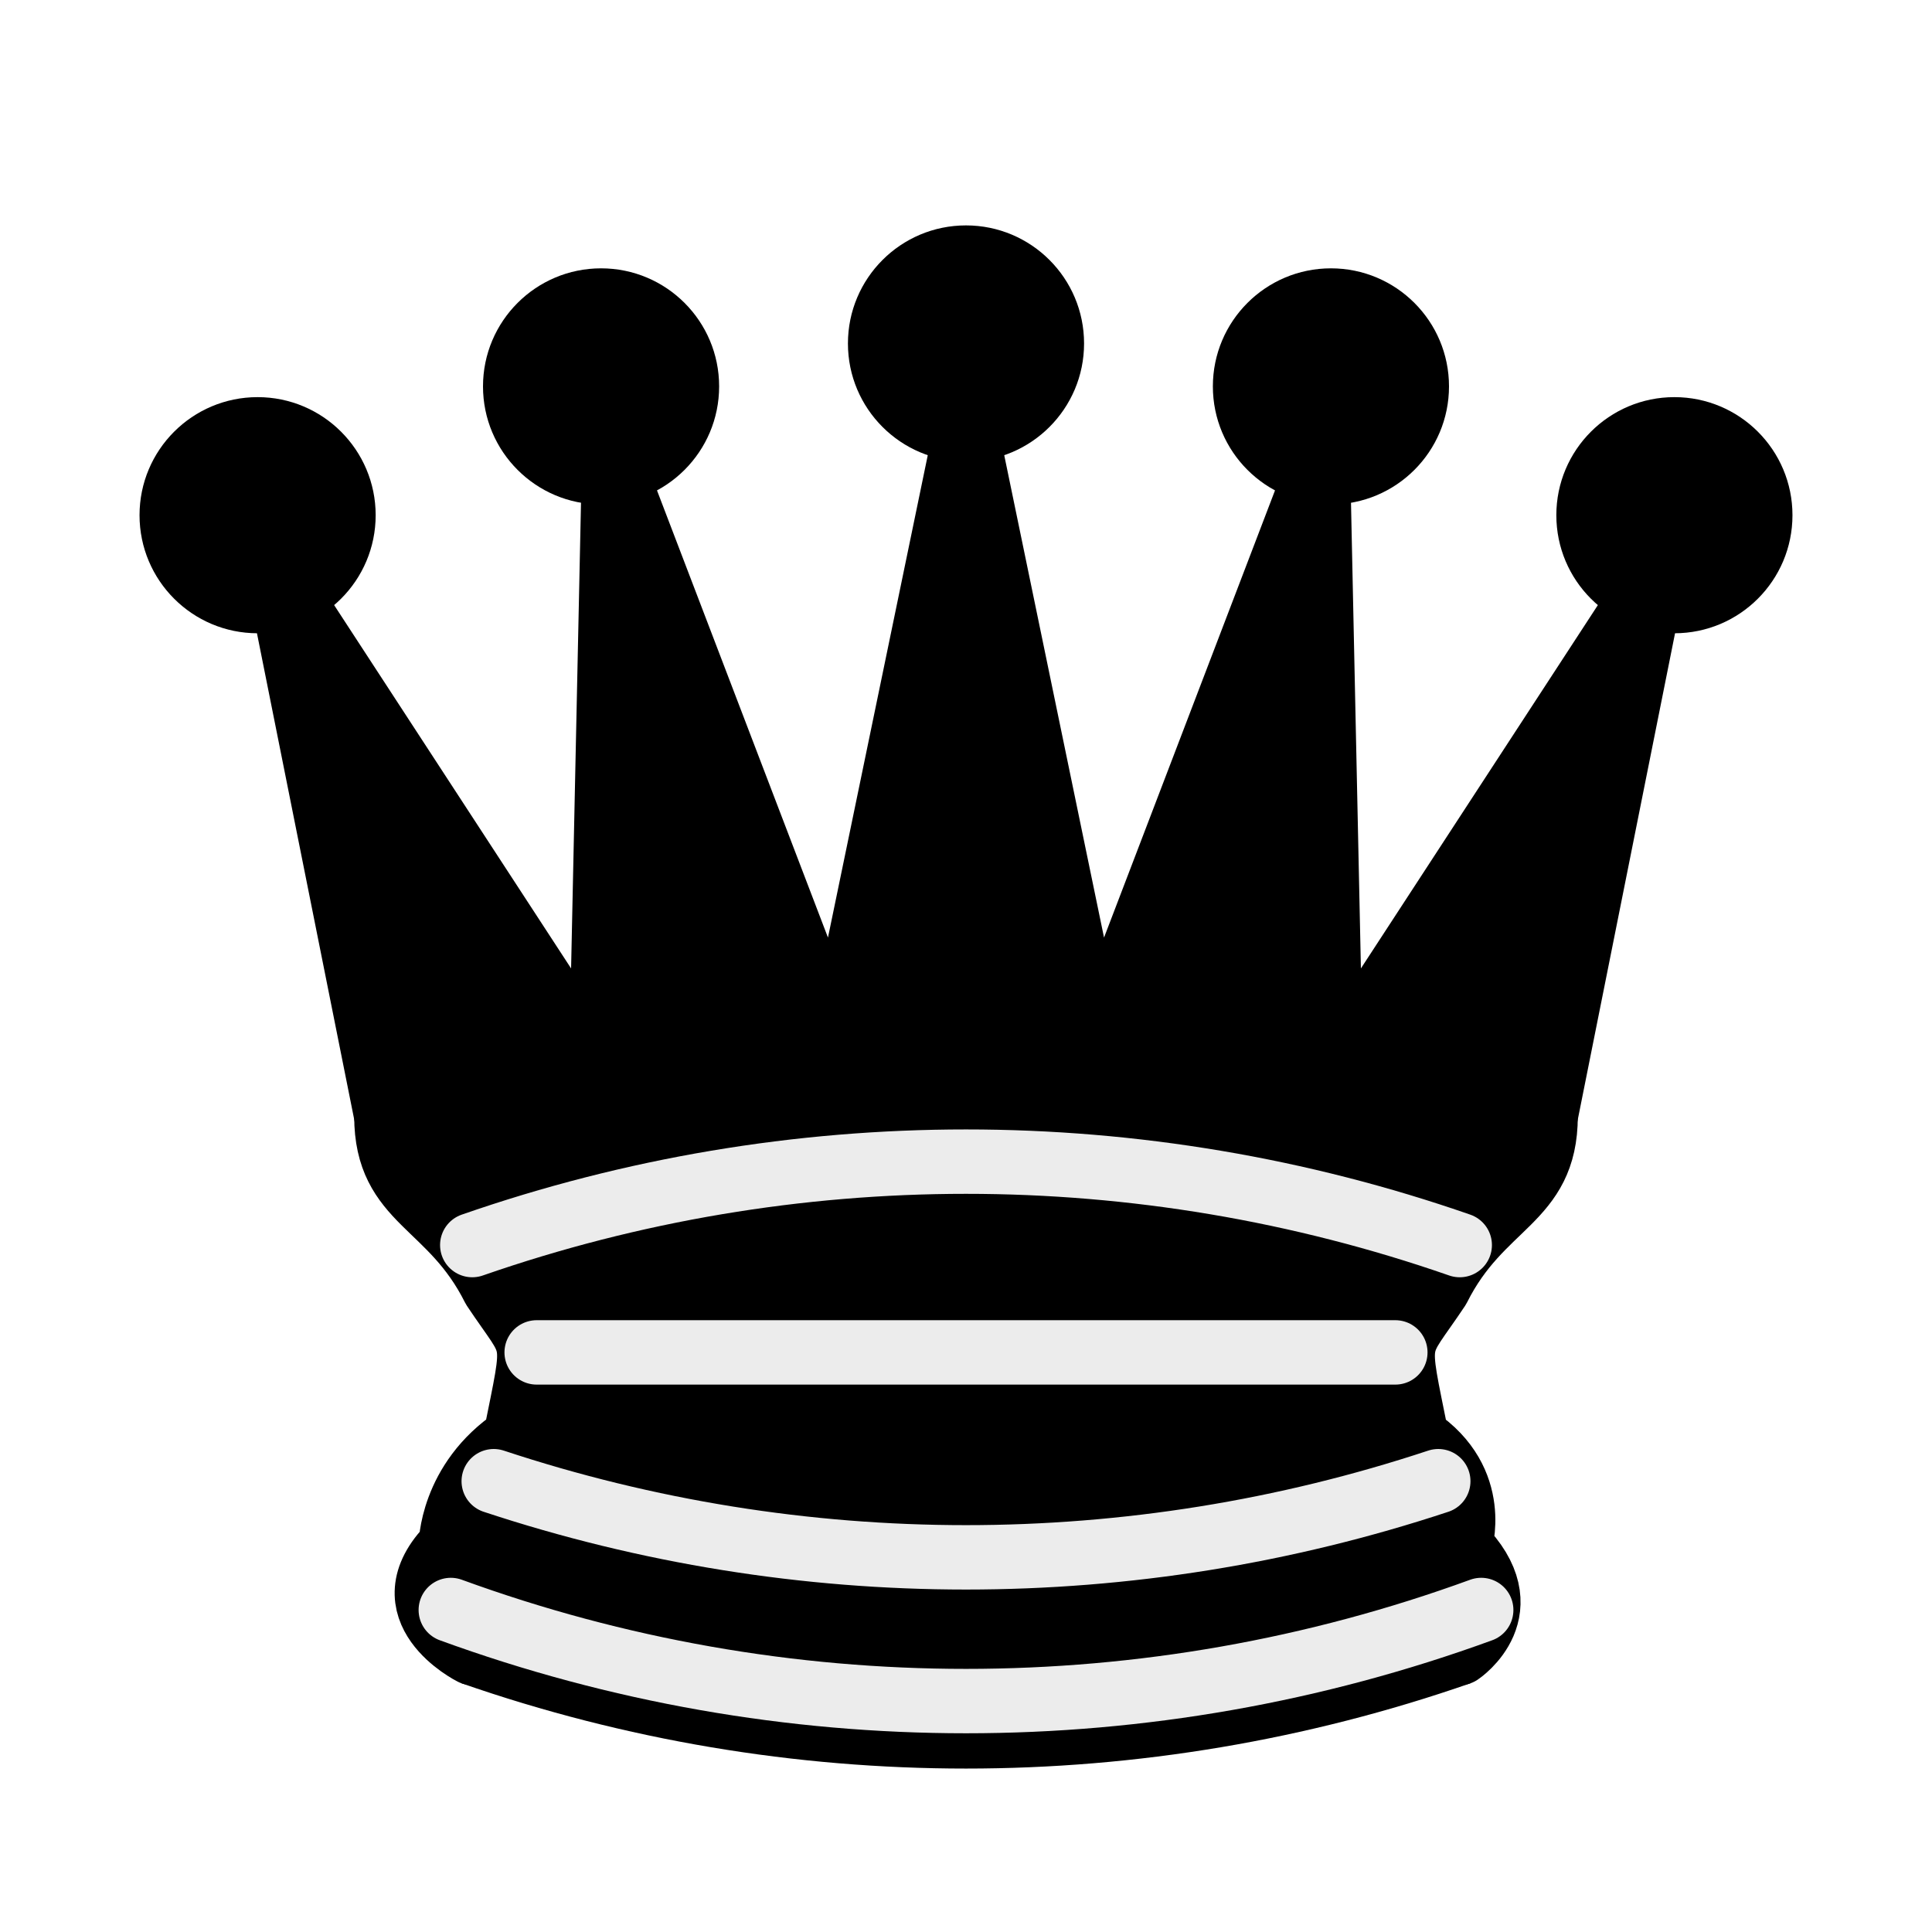
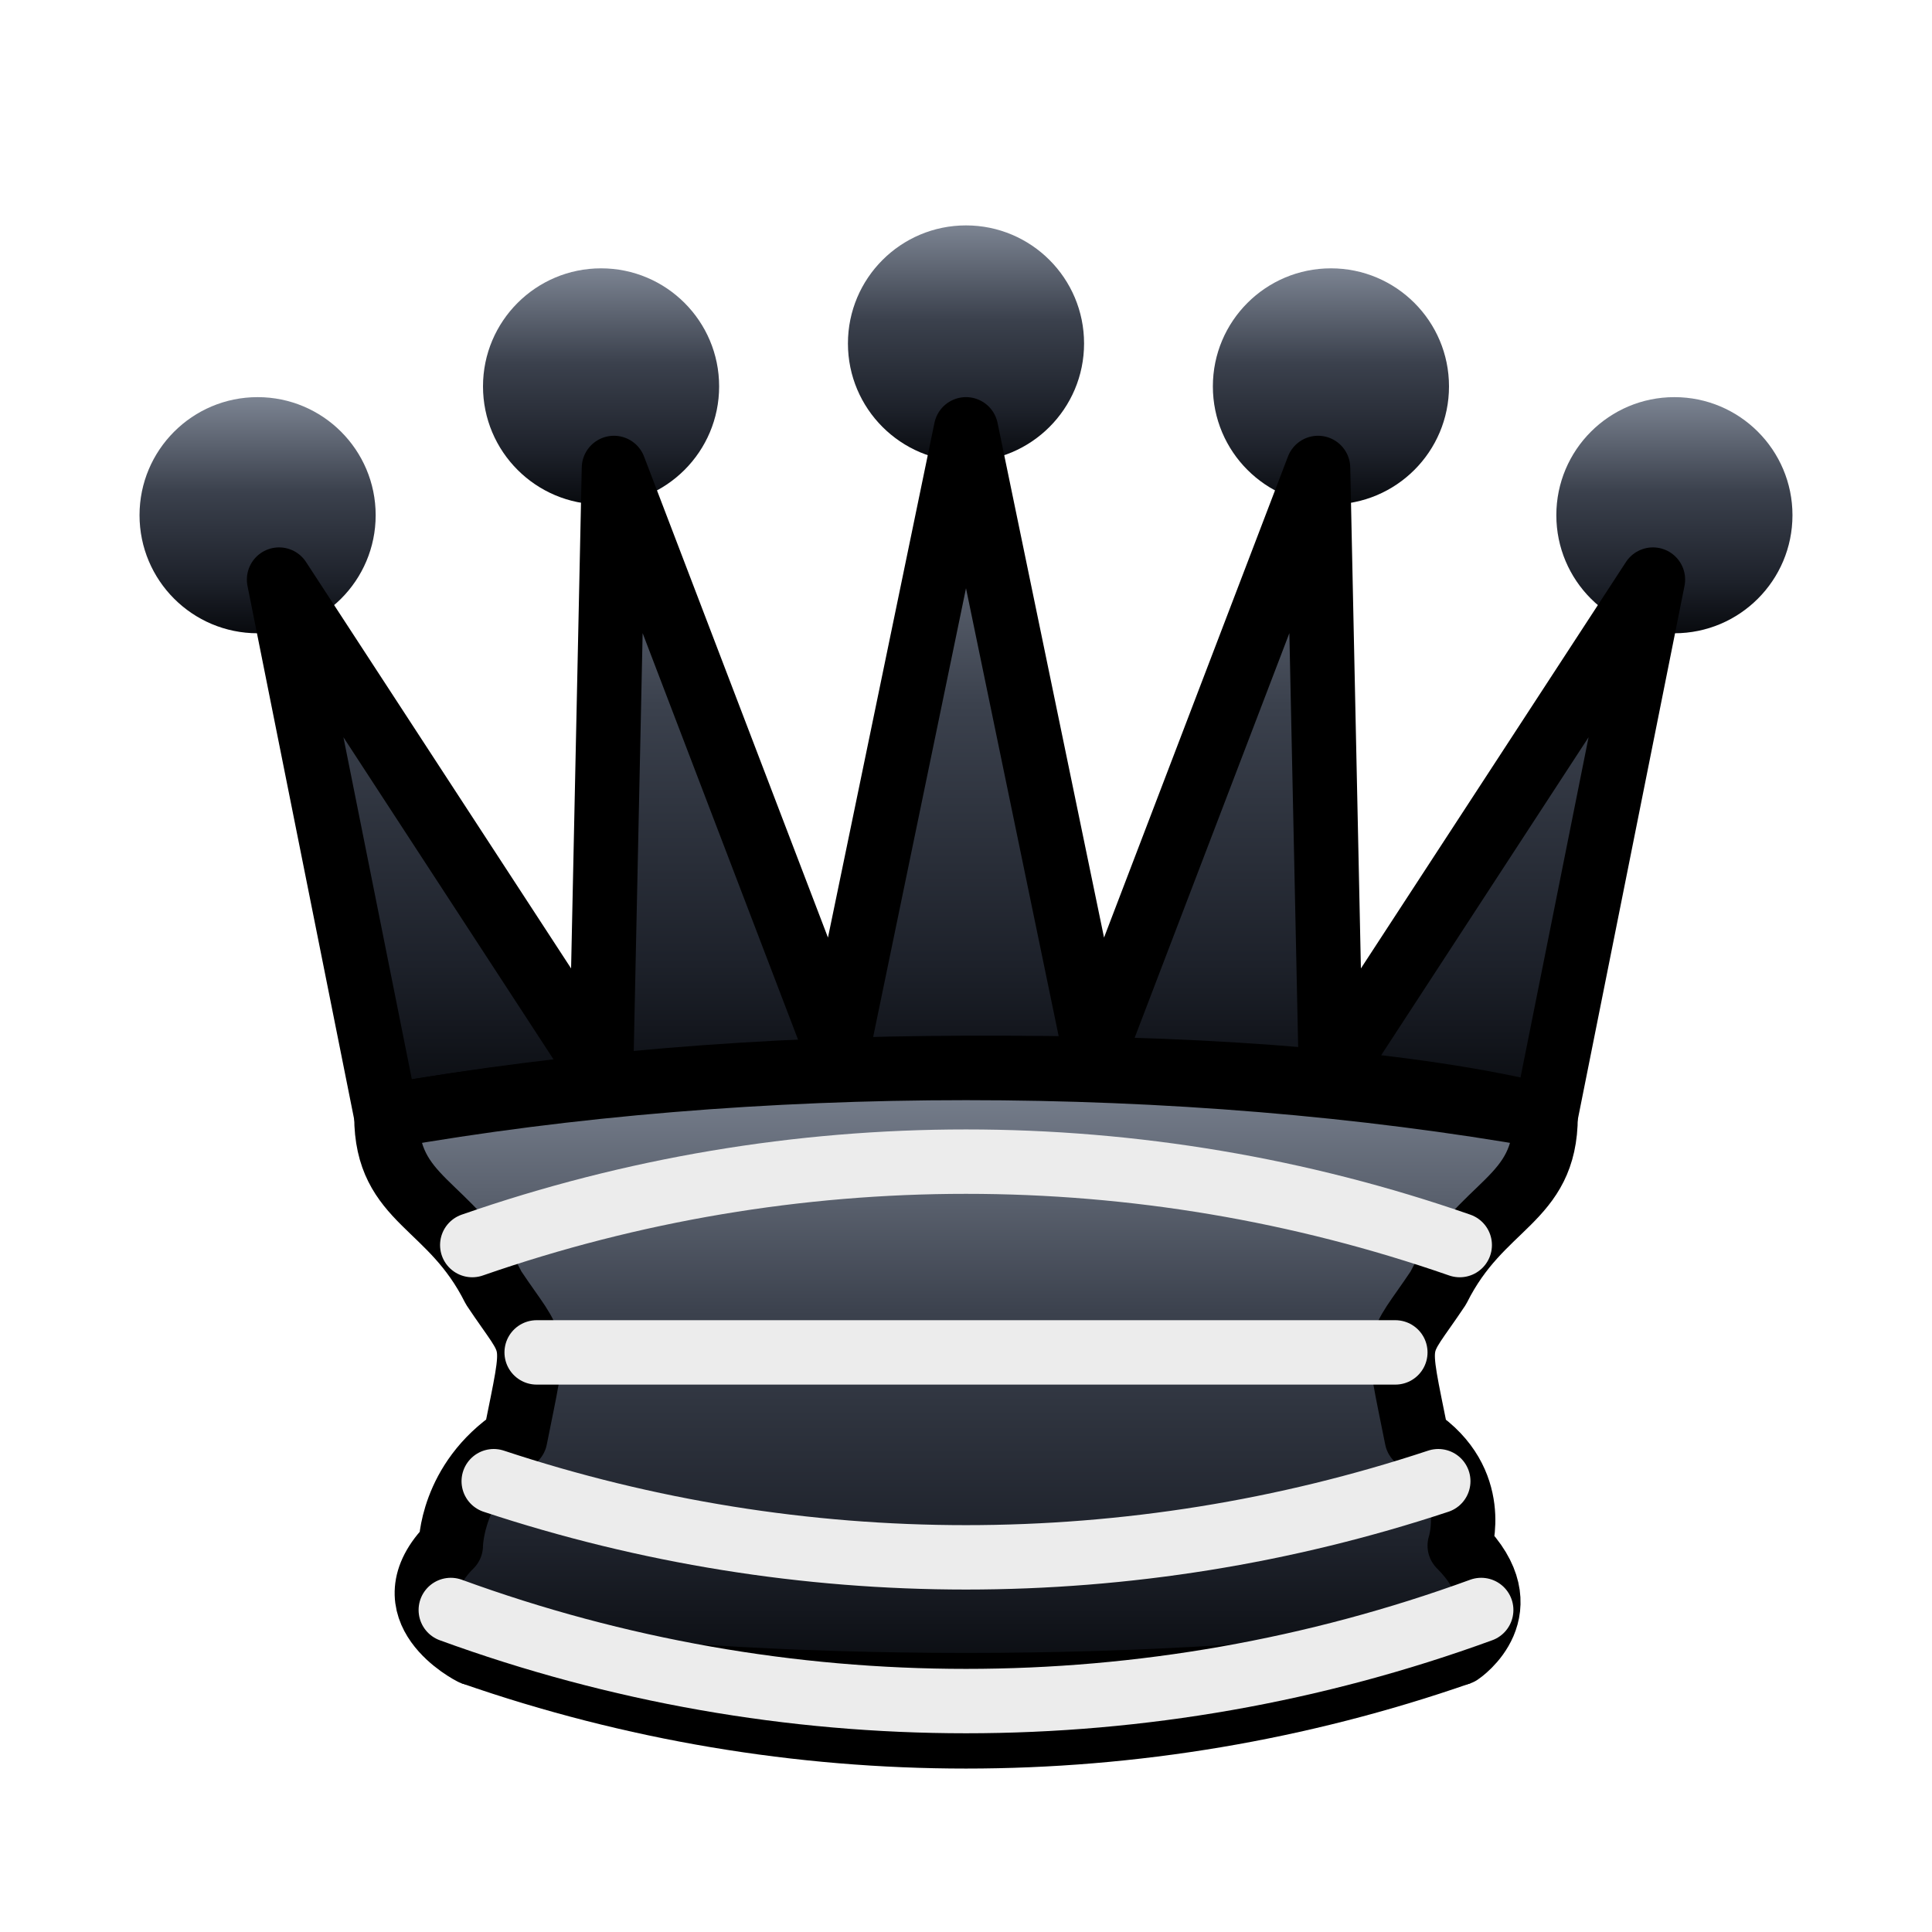
- <svg xmlns="http://www.w3.org/2000/svg" viewBox="0 0 45 45">
+ <svg xmlns="http://www.w3.org/2000/svg" fill="url(#bGrad)" viewBox="0 0 45 45">
+   <defs>
+     <linearGradient id="wGrad" x1="0" y1="0" x2="0" y2="1">
+       <stop offset="0" stop-color="#ffffff" />
+       <stop offset=".4" stop-color="#eef1f6" />
+       <stop offset=".78" stop-color="#d2d9e3" />
+       <stop offset="1" stop-color="#a6b0be" />
+     </linearGradient>
+     <linearGradient id="wGloss" x1="0" y1="0" x2="0" y2="1">
+       <stop offset="0" stop-color="#ffffff" stop-opacity=".9" />
+       <stop offset=".45" stop-color="#ffffff" stop-opacity="0" />
+     </linearGradient>
+     <linearGradient id="bGrad" x1="0" y1="0" x2="0" y2="1">
+       <stop offset="0" stop-color="#7c8492" />
+       <stop offset=".4" stop-color="#3b414d" />
+       <stop offset=".78" stop-color="#1d212a" />
+       <stop offset="1" stop-color="#080a0e" />
+     </linearGradient>
+   </defs>
  <g fill-rule="evenodd" stroke="#000" stroke-linecap="round" stroke-linejoin="round" stroke-width="1.5">
    <g stroke="none">
      <circle cx="6" cy="12" r="2.75" />
      <circle cx="14" cy="9" r="2.75" />
      <circle cx="22.5" cy="8" r="2.75" />
      <circle cx="31" cy="9" r="2.75" />
      <circle cx="39" cy="12" r="2.75" />
    </g>
    <path stroke-linecap="butt" d="M9 26c8.5-1.5 21-1.5 27 0l2.5-12.5L31 25l-.3-14.1-5.2 13.6-3-14.5-3 14.5-5.2-13.6L14 25 6.5 13.5z" />
    <path stroke-linecap="butt" d="M9 26c0 2 1.5 2 2.5 4 1 1.5 1 1 .5 3.5-1.5 1-1.5 2.5-1.5 2.5-1.5 1.5.5 2.5.5 2.5 6.5 1 16.5 1 23 0 0 0 1.5-1 0-2.5 0 0 .5-1.5-1-2.5-.5-2.5-.5-2 .5-3.5 1-2 2.5-2 2.5-4-8.5-1.5-18.5-1.5-27 0z" />
    <path fill="none" stroke-linecap="butt" d="M11 38.5a35 35 1 0 0 23 0" />
    <path fill="none" stroke="#ececec" d="M11 29a35 35 1 0 1 23 0m-21.5 2.5h20m-21 3a35 35 1 0 0 22 0m-23 3a35 35 1 0 0 24 0" />
  </g>
</svg>
